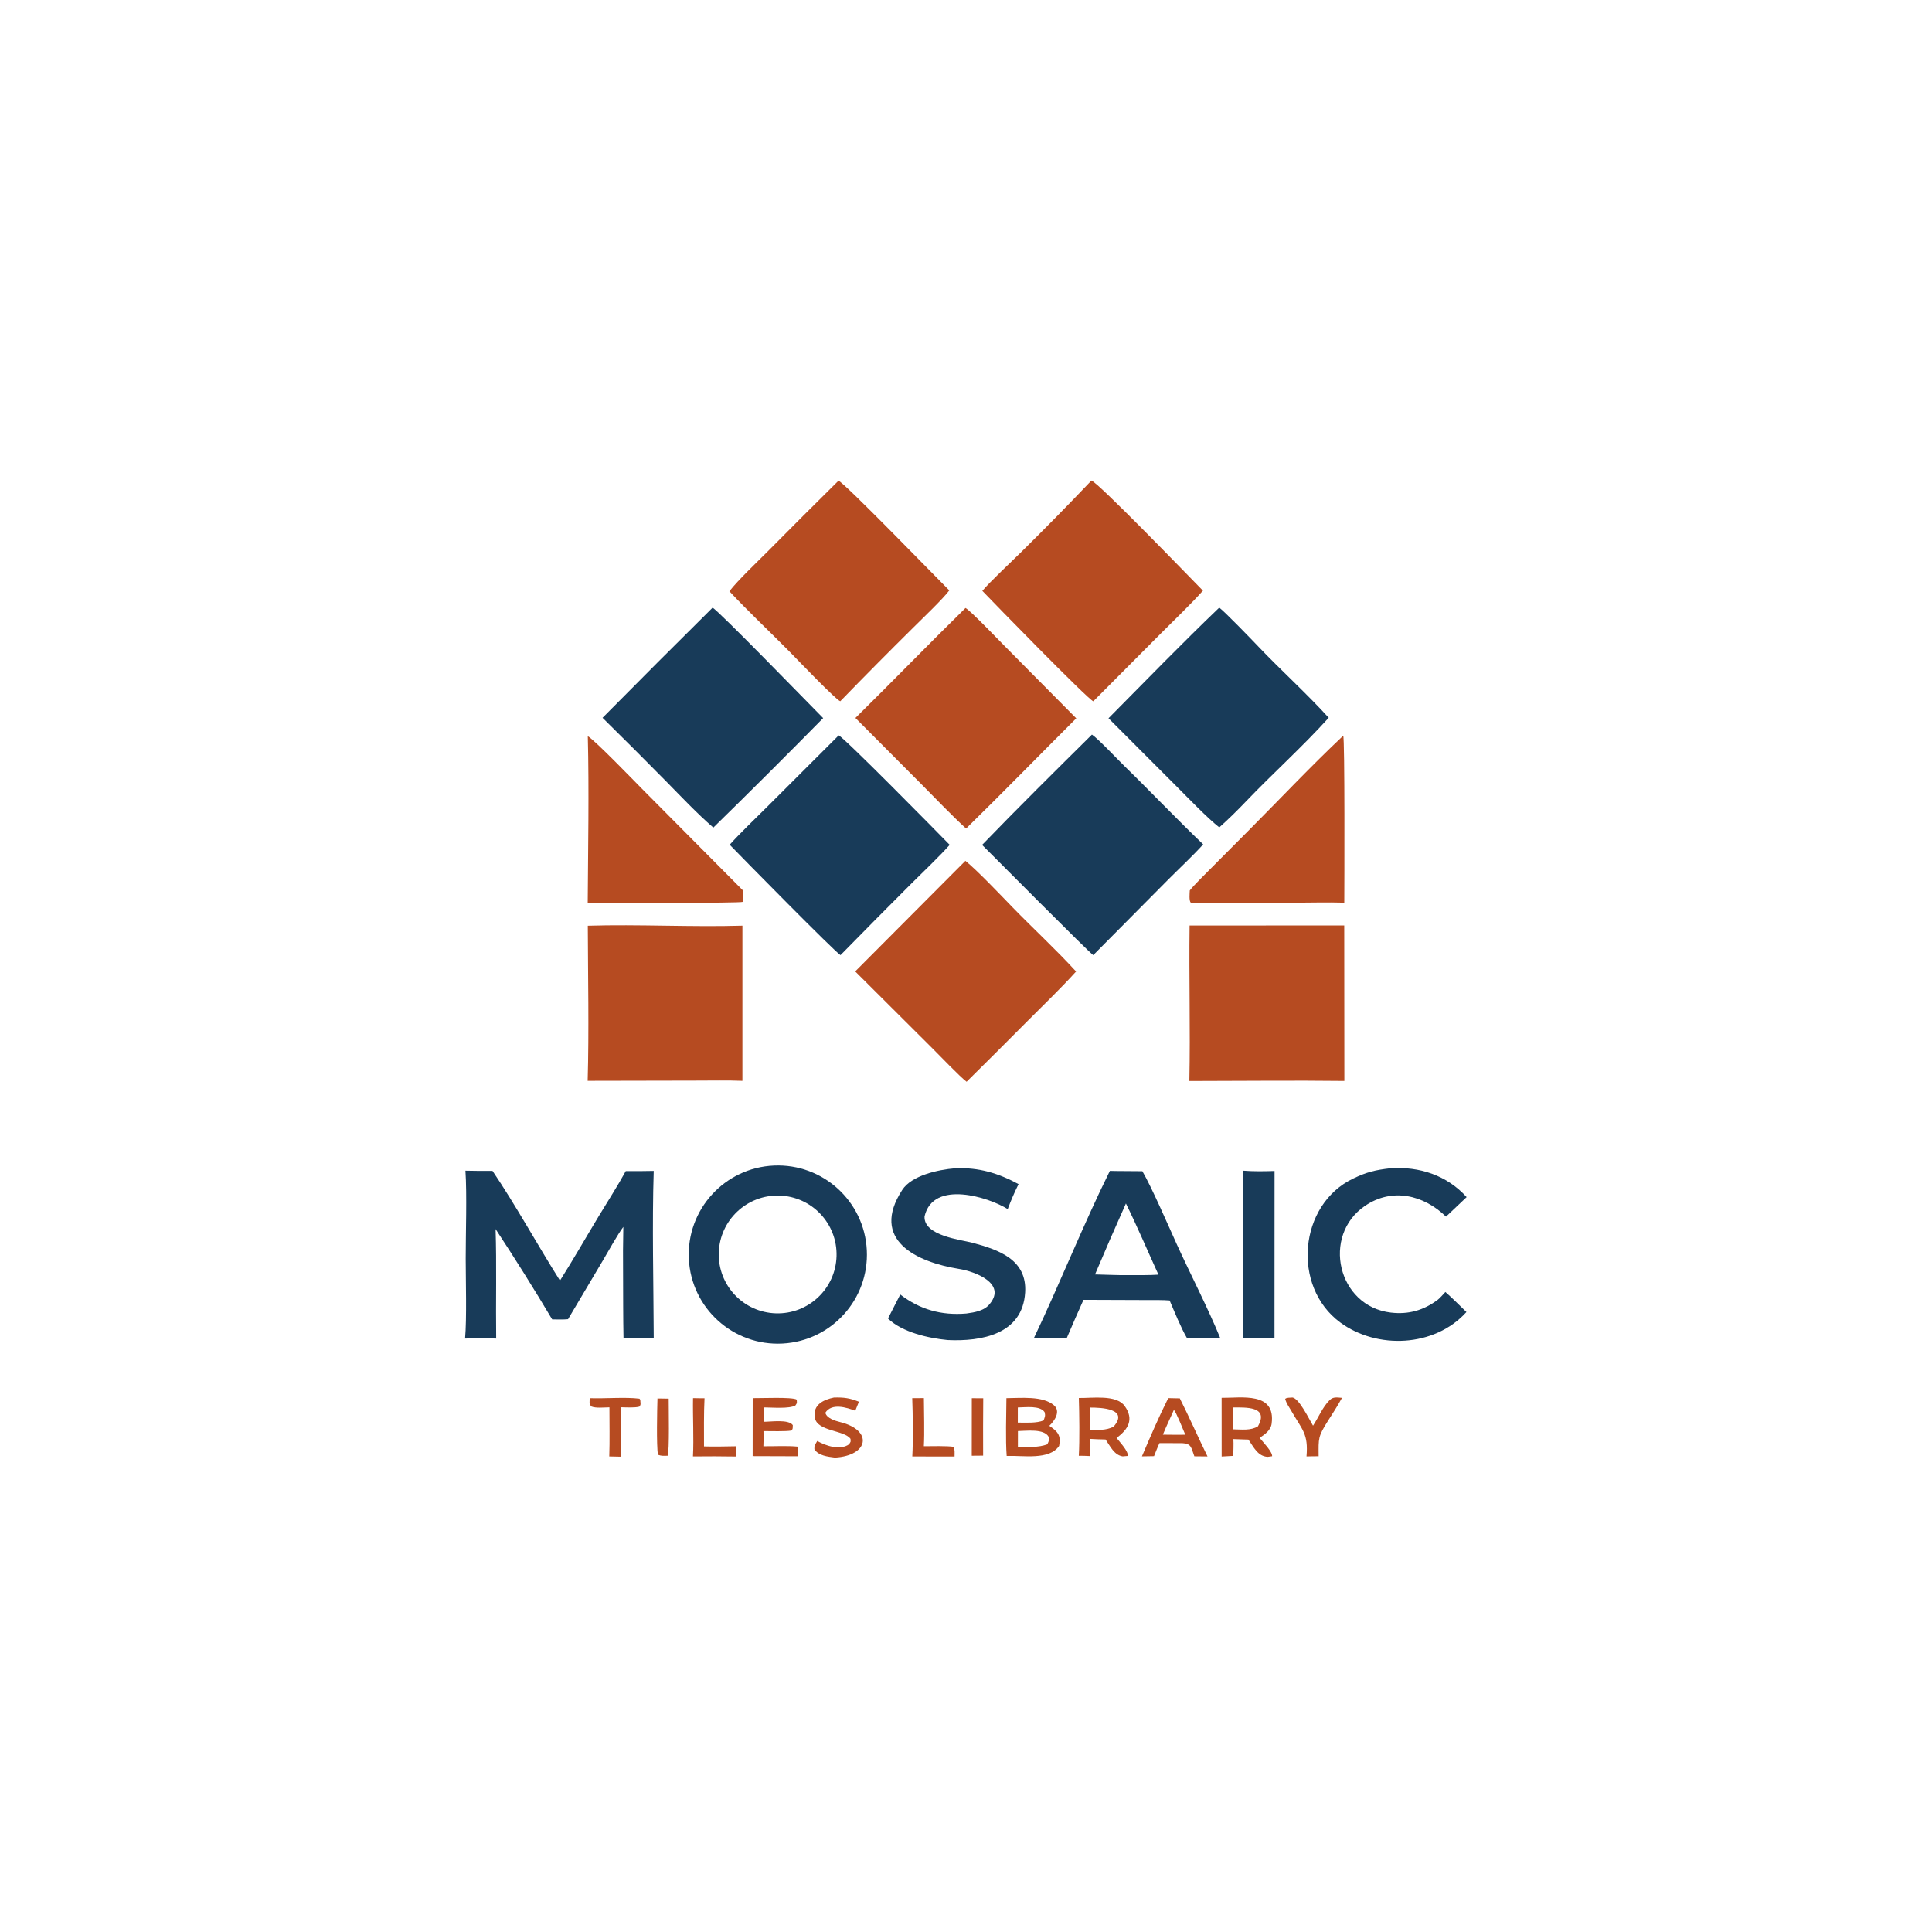
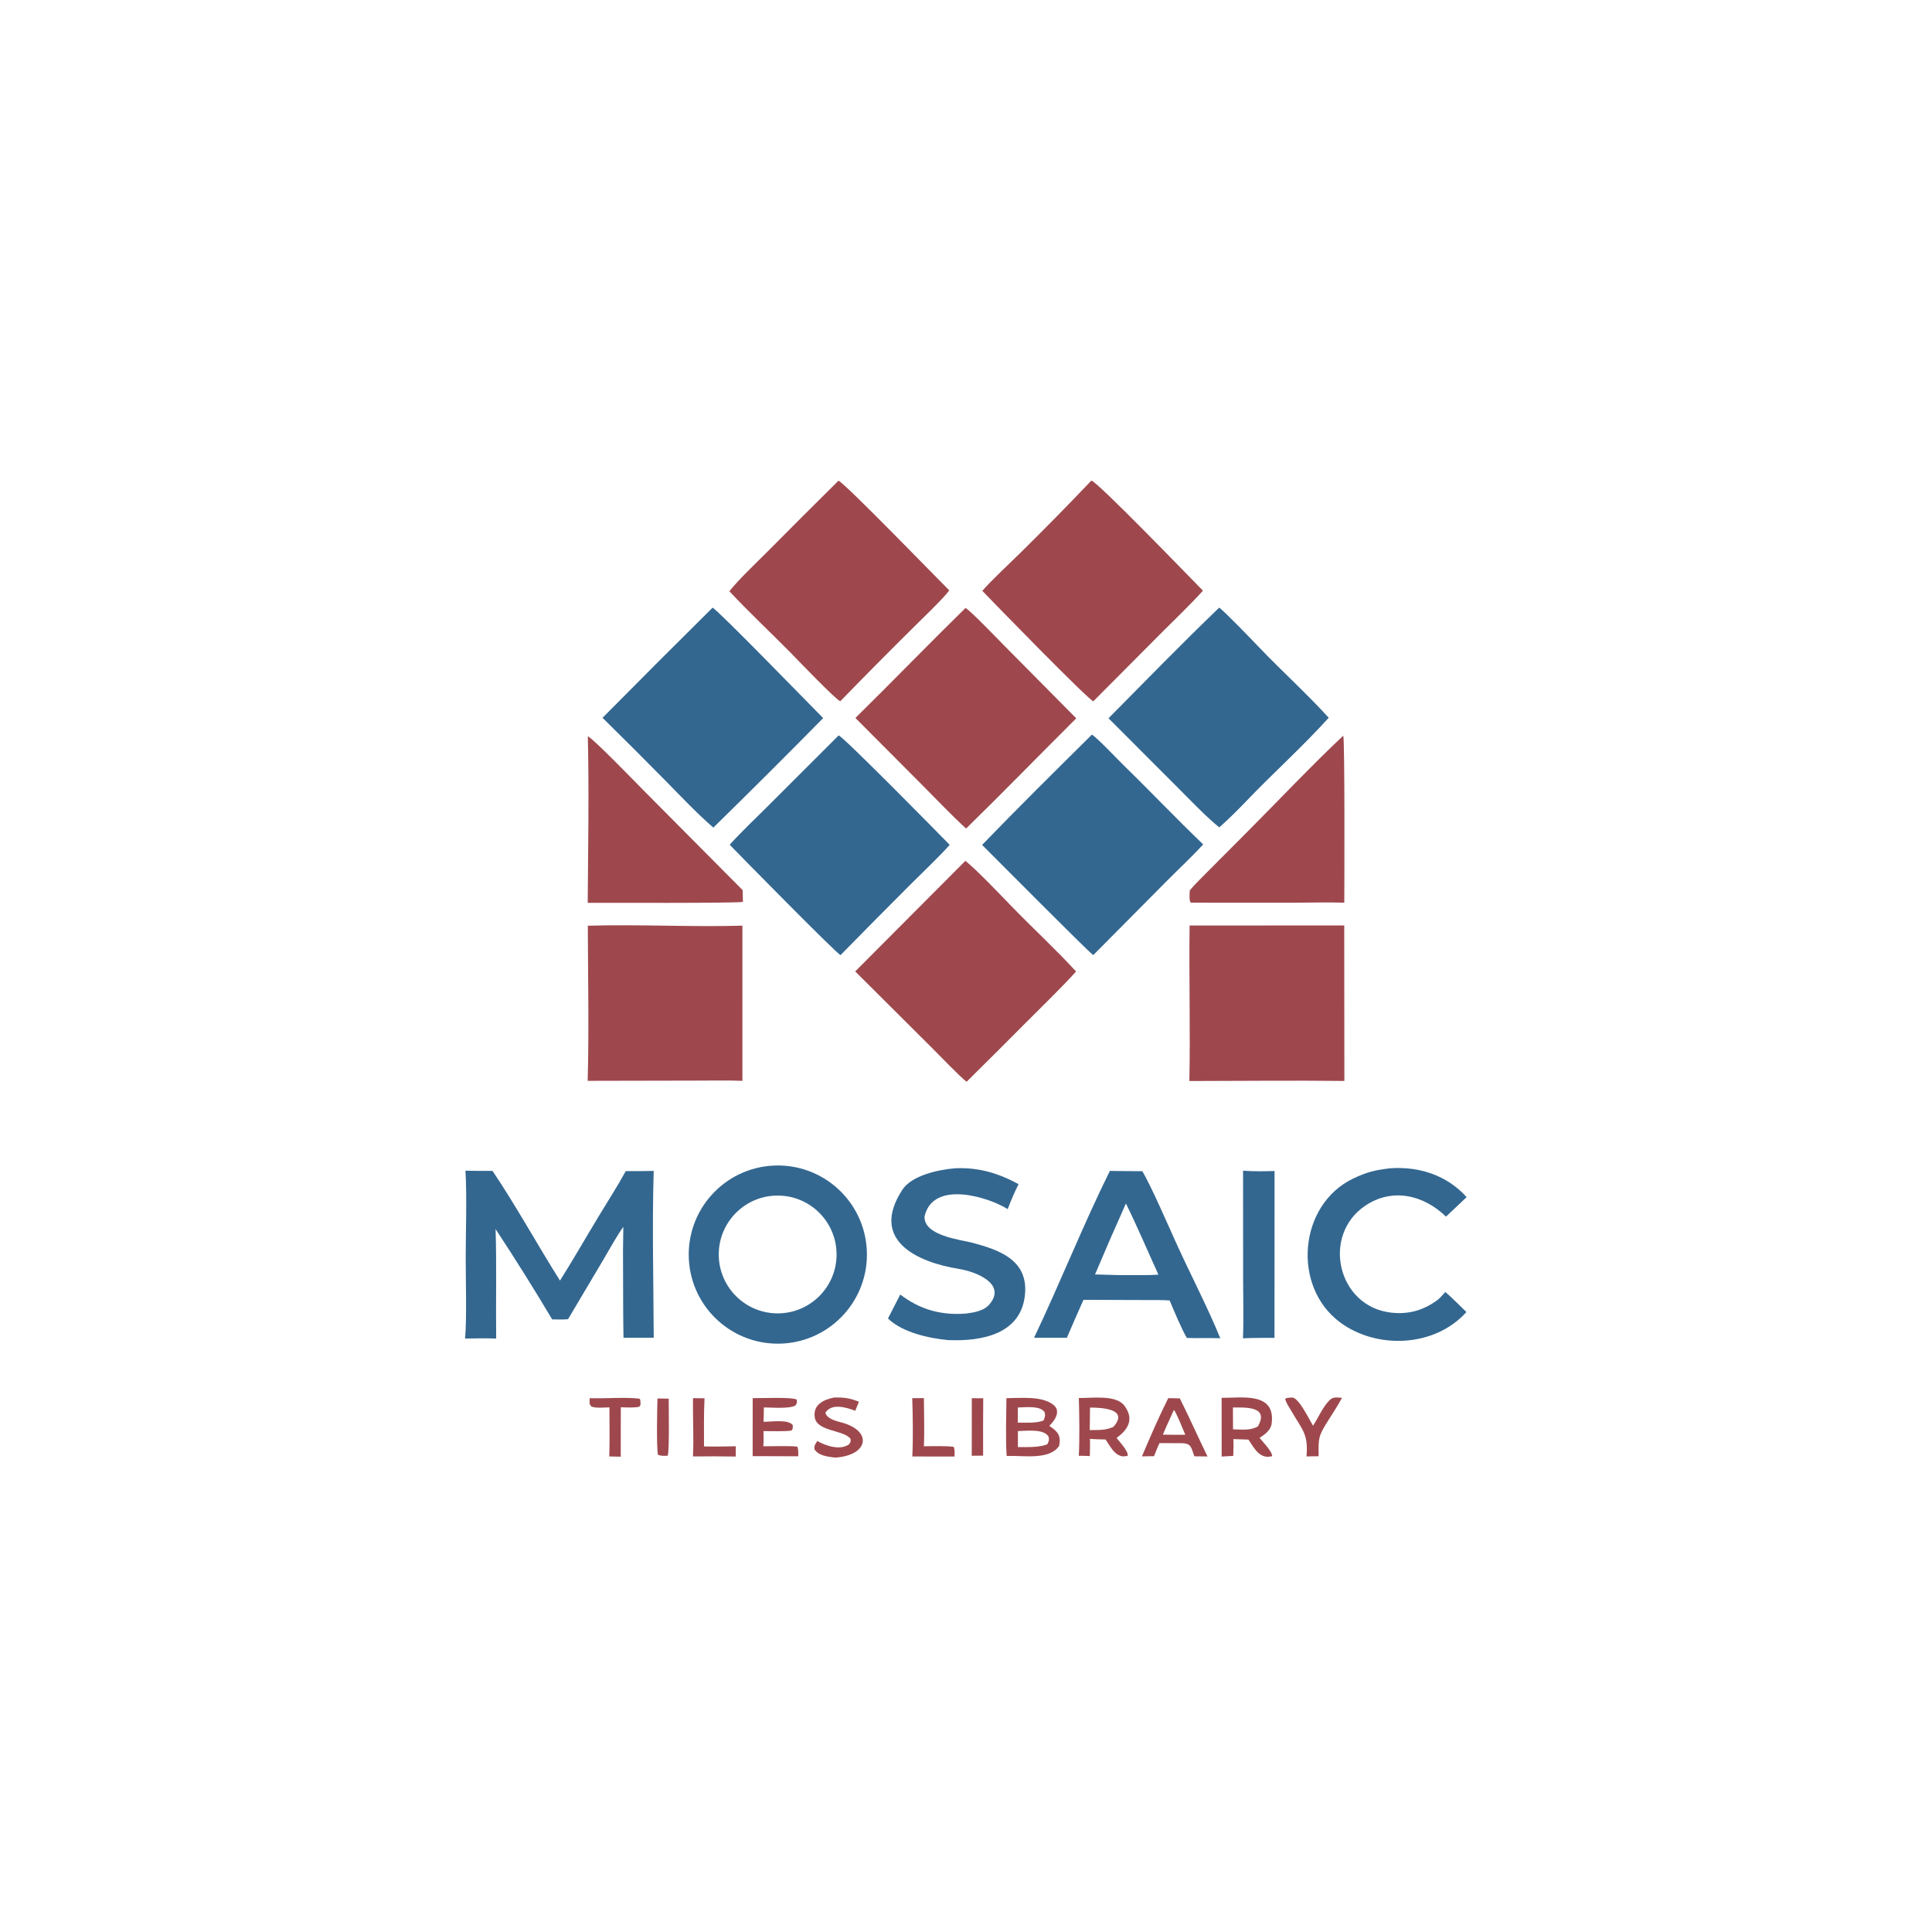
<svg xmlns="http://www.w3.org/2000/svg" version="1.1" style="display: block;" viewBox="0 0 2048 2048" width="1024" height="1024" preserveAspectRatio="none">
-   <path transform="translate(0,0)" fill="rgb(24,59,89)" d="M 820.433 1235.55 C 872.341 1233.29 916.32 1273.39 918.861 1325.29 C 921.402 1377.18 881.552 1421.38 829.672 1424.21 C 777.381 1427.07 732.751 1386.83 730.189 1334.52 C 727.628 1282.22 768.113 1237.81 820.433 1235.55 z M 822.485 1392.2 C 856.983 1393.24 885.778 1366.09 886.774 1331.59 C 887.77 1297.09 860.59 1268.32 826.089 1267.37 C 791.642 1266.41 762.932 1293.54 761.937 1327.98 C 760.943 1362.43 788.04 1391.17 822.485 1392.2 z" />
-   <path transform="translate(0,0)" fill="rgb(182,75,33)" d="M 1156.92 509.426 C 1164.07 511.323 1260.48 611.196 1275.17 626.124 C 1261.79 641.048 1245.1 656.85 1230.78 671.245 L 1158.95 743.389 C 1153.63 741.838 1052.78 638.373 1041.32 626.337 C 1049.28 616.769 1072.33 595.286 1082 585.709 C 1107.38 560.682 1132.36 535.251 1156.92 509.426 z" />
-   <path transform="translate(0,0)" fill="rgb(182,75,33)" d="M 888.846 509.57 C 895.692 512.215 992.452 612.098 1006.28 625.833 C 999.983 634.511 977.487 655.888 968.66 664.719 C 942.431 690.67 916.456 716.877 890.738 743.335 C 886.466 742.308 844.834 698.781 837.977 691.817 C 816.851 670.363 793.661 648.692 773.179 626.759 C 782.232 615.033 802.997 595.372 814.277 584.045 C 838.993 559.08 863.85 534.255 888.846 509.57 z" />
-   <path transform="translate(0,0)" fill="rgb(182,75,33)" d="M 1023.36 912.525 C 1035.83 922.503 1062.06 950.189 1073.92 962.382 C 1095.11 984.168 1120.48 1007.69 1140.69 1029.85 C 1124.76 1047.42 1105.16 1066.37 1088.3 1083.22 C 1067.19 1104.49 1045.97 1125.65 1024.64 1146.7 C 1018.09 1141.9 995.978 1118.83 989.032 1111.92 L 906.558 1029.74 L 1023.36 912.525 z" />
-   <path transform="translate(0,0)" fill="rgb(182,75,33)" d="M 1023.5 644.463 C 1029.37 647.872 1058.01 677.793 1063.96 683.805 L 1140.88 761.451 C 1102.05 800.116 1063.18 840.091 1024.09 878.297 C 1008.26 863.848 992.64 847.257 977.413 831.982 L 906.777 761.07 C 945.979 722.518 984.4 682.729 1023.5 644.463 z" />
-   <path transform="translate(0,0)" fill="rgb(24,59,89)" d="M 1157.5 778.682 C 1163.98 782.993 1185.18 805.477 1192.02 812.135 C 1219.96 839.333 1247.22 868.164 1275.42 895.073 C 1265.61 906.064 1248.66 921.991 1237.91 932.825 L 1158.91 1012.44 C 1155.75 1011.1 1050.43 904.871 1041.07 895.647 C 1078.02 857.365 1119.62 816.187 1157.5 778.682 z" />
-   <path transform="translate(0,0)" fill="rgb(24,59,89)" d="M 1292.46 644.096 C 1298.33 648.43 1327.32 678.42 1333.98 685.436 C 1357.39 710.084 1386.03 735.984 1408.49 760.858 C 1380.91 791.401 1349.18 819.862 1320.68 849.669 C 1311.89 858.866 1301.98 868.67 1292.5 877.059 C 1279.82 867.149 1259.49 845.864 1247.61 834.017 L 1175.06 761.389 C 1213.55 722.583 1253.1 681.77 1292.46 644.096 z" />
-   <path transform="translate(0,0)" fill="rgb(24,59,89)" d="M 755.356 644.166 C 761.371 646.968 858.058 746.61 872.595 761.218 C 834.146 800.265 795.337 838.955 756.171 877.282 C 739.071 862.55 721.948 844.321 706.024 828.157 C 683.758 805.57 661.322 783.151 638.718 760.901 C 677.394 721.787 716.274 682.874 755.356 644.166 z" />
-   <path transform="translate(0,0)" fill="rgb(24,59,89)" d="M 889.019 779.56 C 893.863 780.782 994.281 882.8 1006.72 895.594 C 995.915 907.833 977.634 925.076 965.785 936.943 C 940.715 961.983 915.779 987.157 890.98 1012.47 C 886.498 1010.59 785.094 907.514 773.499 895.46 C 785.107 882.484 801.555 866.926 814.066 854.415 L 889.019 779.56 z" />
-   <path transform="translate(0,0)" fill="rgb(182,75,33)" d="M 1261.01 981.061 L 1424.95 981.032 L 1425.08 1145.86 C 1370.85 1145.2 1315.09 1145.89 1260.77 1145.92 C 1261.9 1091.21 1260.28 1035.92 1261.01 981.061 z" />
-   <path transform="translate(0,0)" fill="rgb(182,75,33)" d="M 623.098 981.297 C 676.674 979.688 733.591 982.817 787.001 981.237 L 786.99 1145.74 C 771.747 1145.08 752.908 1145.52 737.434 1145.49 L 622.947 1145.72 C 624.464 1093.34 623.264 1034.19 623.098 981.297 z" />
-   <path transform="translate(0,0)" fill="rgb(24,59,89)" d="M 493.384 1240.99 C 502.95 1241.21 512.519 1241.28 522.088 1241.21 C 545.98 1276.43 570.458 1320.86 593.602 1357.48 C 607.486 1335.55 621.046 1311.79 634.518 1289.49 C 643.676 1274.34 655.024 1256.67 663.327 1241.42 C 673.209 1241.5 683.092 1241.44 692.972 1241.22 C 691.184 1297.81 692.762 1361.04 692.982 1418.11 L 660.934 1418.07 C 660.497 1395.95 660.598 1373.4 660.488 1351.25 C 660.306 1334.36 660.395 1317.47 660.755 1300.58 C 654.948 1308.15 644.474 1327.03 639.276 1335.83 L 602.142 1398.41 C 596.551 1398.93 590.944 1398.69 585.32 1398.61 C 566.059 1366.24 546.059 1334.31 525.335 1302.85 C 526.566 1339.62 525.465 1381.4 525.973 1418.94 C 515.068 1418.45 503.925 1418.76 492.993 1418.91 C 494.865 1398.31 493.692 1356.22 493.667 1334.24 C 493.638 1307.88 495.09 1266.34 493.384 1240.99 z" />
-   <path transform="translate(0,0)" fill="rgb(24,59,89)" d="M 1176.52 1241.19 C 1187.84 1241.53 1199.52 1241.31 1210.94 1241.53 C 1220.29 1257.29 1239.15 1300.76 1247.27 1318.63 C 1261.69 1350.36 1280.68 1386.96 1293.56 1418.6 C 1282.1 1418.13 1270.05 1418.73 1258.15 1418.28 C 1252.36 1408.61 1244.39 1389.2 1239.86 1378.55 C 1232.7 1377.96 1223.83 1378.15 1216.5 1378.12 L 1148.54 1377.87 C 1142.55 1391.21 1136.69 1404.61 1130.96 1418.06 L 1096.13 1418.09 C 1123.56 1360.57 1148.2 1298.28 1176.52 1241.19 z M 1160.77 1350.96 C 1172.04 1351.17 1185.54 1351.88 1196.5 1351.7 C 1206.32 1351.64 1218.33 1351.88 1227.98 1351.18 C 1216.91 1326.9 1205.19 1299.36 1193.52 1275.75 C 1182.33 1300.7 1171.41 1325.77 1160.77 1350.96 z" />
-   <path transform="translate(0,0)" fill="rgb(182,75,33)" d="M 1423.86 779.889 C 1425.65 781.747 1425.09 941.77 1425 956.874 C 1407.27 956.297 1385.64 956.918 1367.56 956.95 L 1262.28 956.897 C 1260.27 954.678 1261.09 947.198 1261.2 943.943 C 1265.66 938.256 1275.56 928.673 1281.11 923.015 L 1322.91 881.045 C 1355.51 848.327 1390.51 811.265 1423.86 779.889 z" />
-   <path transform="translate(0,0)" fill="rgb(182,75,33)" d="M 623.103 780.42 C 630.143 784.156 672.962 828.529 680.765 836.391 L 787.259 943.602 L 787.514 955.993 C 785 957.549 636.125 956.981 623.009 957.023 C 623.367 900.232 624.528 836.786 623.103 780.42 z" />
-   <path transform="translate(0,0)" fill="rgb(24,59,89)" d="M 1012.54 1238.41 C 1037.66 1237.37 1057.96 1243.5 1079.71 1255.22 C 1074.83 1265.16 1072.14 1271.47 1068.2 1281.73 C 1049.28 1269.57 989.094 1249.91 980.055 1289.49 C 979.046 1310.02 1018.56 1314.15 1030.62 1317.34 C 1058.92 1324.83 1088.75 1335.34 1086.7 1369.93 C 1084.05 1414.49 1040.35 1422.2 1004.56 1420.51 C 984.268 1418.56 956.392 1412.34 941.296 1397.68 L 954.315 1372.24 C 975.139 1388.21 997.928 1394.6 1024.36 1392.38 C 1033.4 1391.15 1043.8 1389.47 1049.51 1381.81 C 1066.37 1360.87 1035.05 1348.1 1016.43 1345.09 C 971.747 1337.86 921.816 1314.58 956.46 1261.31 C 966.312 1246.16 993.951 1239.95 1012.54 1238.41 z" />
-   <path transform="translate(0,0)" fill="rgb(24,59,89)" d="M 1473.8 1238.41 C 1504.66 1236.32 1533.76 1245.86 1554.7 1268.99 C 1547.37 1275.84 1540.08 1282.74 1532.83 1289.68 C 1509.14 1266.71 1475.77 1258.61 1446.83 1278.36 C 1400.85 1309.74 1417.68 1384.84 1474.5 1391.42 C 1493.22 1393.59 1509.12 1389.01 1524.21 1377.73 C 1526.62 1375.78 1529.93 1371.95 1532.15 1369.56 C 1539.59 1376.07 1547.33 1383.88 1554.48 1390.81 C 1520.77 1428.26 1459.6 1430.58 1420.64 1401.82 C 1369.14 1363.79 1376.55 1276.94 1434.52 1249.27 C 1449.09 1242.31 1457.92 1240.26 1473.8 1238.41 z" />
-   <path transform="translate(0,0)" fill="rgb(24,59,89)" d="M 1317.71 1240.97 C 1328.74 1241.83 1340.03 1241.65 1351.08 1241.3 L 1351.01 1418.19 C 1339.66 1418.17 1328.91 1418.18 1317.56 1418.64 C 1318.46 1400.42 1317.77 1375.57 1317.76 1356.83 L 1317.71 1240.97 z" />
-   <path transform="translate(0,0)" fill="rgb(182,75,33)" d="M 1066.84 1482.11 C 1081.92 1482.09 1105.15 1479.4 1117.17 1489.64 C 1124.76 1496.1 1117.93 1506.18 1112.29 1511.44 C 1121.27 1517.5 1124.96 1521.59 1122.72 1532.71 C 1112.3 1548.18 1084.28 1542.65 1067.12 1543.39 C 1065.83 1526.14 1066.69 1499.8 1066.84 1482.11 z M 1079.01 1533.96 C 1088.98 1533.9 1101.06 1534.59 1110.2 1531.03 C 1112.01 1527.14 1112.16 1527.32 1111.66 1523.18 C 1106.76 1514.21 1088.31 1516.84 1079.04 1516.99 L 1079.01 1533.96 z M 1078.91 1508.03 C 1087.38 1508.03 1098.78 1508.83 1106.26 1505.74 C 1107.68 1501.67 1108.31 1500.9 1107.32 1496.94 C 1102.39 1489.7 1087.28 1491.87 1078.93 1492.01 L 1078.91 1508.03 z" />
-   <path transform="translate(0,0)" fill="rgb(182,75,33)" d="M 1294.97 1481.75 C 1315.58 1482.08 1352.65 1474.88 1347.96 1509.31 C 1347.03 1516.16 1340.61 1520.77 1335.2 1524.19 C 1338.7 1528.55 1348.85 1538.85 1348.51 1543.68 L 1343.79 1544.33 C 1333.3 1543.75 1329.04 1534.13 1323.4 1526.04 L 1307.42 1525.5 C 1307.81 1530.15 1307.43 1538.32 1307.32 1543.3 L 1295.01 1543.99 L 1294.97 1481.75 z M 1307.07 1515.15 C 1316.27 1515.31 1325.76 1516.68 1333.43 1512.01 C 1345.64 1490.41 1320.14 1492.06 1306.96 1491.97 L 1307.07 1515.15 z" />
-   <path transform="translate(0,0)" fill="rgb(182,75,33)" d="M 1143.61 1481.93 C 1157.94 1482.2 1183.26 1478.09 1192.18 1490.43 C 1202.48 1504.69 1195.7 1515.46 1183.6 1524.27 C 1186.73 1528.4 1196.91 1539.01 1195.23 1543.4 L 1190.13 1543.83 C 1181.14 1542.49 1176.98 1533.21 1171.93 1525.9 C 1166.41 1525.91 1160.85 1525.56 1155.34 1525.29 C 1155.67 1530.33 1155.35 1538.21 1155.28 1543.5 C 1151.51 1543.2 1147.38 1543.25 1143.57 1543.2 C 1144.53 1526.74 1144.13 1498.6 1143.61 1481.93 z M 1155.18 1515.96 C 1164.25 1515.77 1172.22 1516.42 1180.34 1512.45 C 1197.27 1493.13 1167.01 1492.08 1155.47 1492.1 L 1155.18 1515.96 z" />
-   <path transform="translate(0,0)" fill="rgb(182,75,33)" d="M 1238.39 1482.07 L 1250.65 1482.33 C 1260.42 1501.75 1270.19 1523.88 1280.02 1543.91 L 1266.06 1543.76 C 1262.7 1534.93 1263.24 1530.24 1253.25 1529.83 C 1245.2 1529.85 1237.14 1529.83 1229.09 1529.76 C 1227.09 1533.86 1225.07 1539.29 1223.32 1543.6 L 1210.48 1543.82 C 1219.52 1522.66 1228.01 1502.82 1238.39 1482.07 z M 1232.69 1520.81 L 1247.25 1520.94 L 1256.46 1520.88 C 1254.71 1516.75 1246.62 1496.59 1244.38 1494.56 C 1240.81 1502.71 1235.93 1512.78 1232.69 1520.81 z" />
-   <path transform="translate(0,0)" fill="rgb(182,75,33)" d="M 797.891 1482.1 C 805.923 1482.24 840.182 1480.68 844.589 1483.69 C 844.705 1488.31 845.353 1486.36 843.135 1489.91 C 836.544 1493.58 818.755 1492 809.705 1491.94 C 809.726 1496.82 809.513 1502.24 809.414 1507.17 C 817.49 1507.19 835.787 1504.29 840.408 1510.7 C 840.182 1514.14 840.777 1514.29 838.996 1516.44 C 832.85 1517.57 816.67 1517.01 809.33 1517.04 C 809.567 1522.88 809.454 1527.29 809.23 1533.1 C 819.885 1533.19 835.028 1532.45 845.139 1533.46 C 846.514 1536.31 846.164 1540.39 846.179 1543.72 L 797.843 1543.56 L 797.891 1482.1 z" />
-   <path transform="translate(0,0)" fill="rgb(182,75,33)" d="M 884.022 1481.45 C 894.633 1481.18 900.749 1481.99 910.492 1485.9 L 906.624 1495.46 C 897.498 1492.07 881.643 1486.92 874.885 1497.6 C 876.44 1503.55 885.227 1506.14 890.705 1507.51 C 925.893 1516.31 920.748 1543.13 885.051 1545.11 C 877.41 1544.12 867.536 1543.15 863.285 1536.17 C 863.165 1531.54 863.713 1532.26 866.316 1527.51 C 875.349 1532.66 890.667 1537.79 900.033 1531.03 C 902.127 1527.45 901.693 1529.3 901.6 1525.32 C 895.158 1515.84 866.221 1517.57 863.737 1502.81 C 861.374 1488.77 873.507 1483.62 884.022 1481.45 z" />
-   <path transform="translate(0,0)" fill="rgb(182,75,33)" d="M 1391.86 1511.31 C 1397.98 1502.06 1401.99 1491.59 1409.45 1484.22 C 1413.28 1480.43 1417.34 1481.4 1422.58 1481.79 C 1417.83 1490.42 1412.97 1497.95 1407.67 1506.21 C 1397.12 1523 1397.66 1524.4 1397.81 1543.71 C 1393.57 1543.66 1389.21 1543.8 1384.96 1543.89 C 1387 1519.8 1380.55 1515.93 1368.82 1495.59 C 1366.15 1490.96 1363.84 1488.14 1362.33 1482.94 C 1363.74 1481.37 1367.27 1481.69 1370.12 1481.42 C 1377.25 1482.59 1387.52 1504.08 1391.86 1511.31 z" />
-   <path transform="translate(0,0)" fill="rgb(182,75,33)" d="M 625.119 1482.12 C 640.858 1482.73 662.974 1480.78 677.846 1482.66 L 678.71 1483.85 C 678.869 1488.04 679.706 1488.73 677.708 1491.15 C 672.643 1492.49 663.709 1491.89 658.08 1491.77 L 658.018 1523.5 L 658.021 1544.17 L 645.854 1543.89 C 646.423 1527.29 646.017 1508.61 646.018 1491.86 C 640.265 1491.92 631.729 1493 626.74 1490.92 C 624.164 1487.44 625.097 1487.59 625.119 1482.12 z" />
-   <path transform="translate(0,0)" fill="rgb(182,75,33)" d="M 967.012 1482.11 L 979.367 1482.05 C 979.441 1497.5 980.136 1518.02 979.327 1533.07 C 987.24 1533.05 1003.7 1532.59 1010.87 1533.69 C 1012.31 1536.29 1011.89 1540.76 1011.88 1543.96 L 967.079 1543.94 C 968.024 1527.11 967.643 1499.08 967.012 1482.11 z" />
-   <path transform="translate(0,0)" fill="rgb(182,75,33)" d="M 734.639 1482.08 C 738.524 1482.23 742.894 1482.17 746.825 1482.2 C 746.003 1498.91 746.264 1516.47 746.274 1533.27 C 757.53 1533.57 768.72 1533.3 779.976 1533.11 L 779.928 1543.98 C 764.809 1543.73 749.687 1543.7 734.568 1543.89 C 735.592 1524.91 734.269 1501.79 734.639 1482.08 z" />
-   <path transform="translate(0,0)" fill="rgb(182,75,33)" d="M 696.947 1482.44 L 708.843 1482.63 C 708.819 1491.83 709.756 1538.08 707.768 1543.15 C 703.447 1543.22 701.455 1543.58 697.485 1542.15 C 695.742 1533.2 696.622 1493.13 696.947 1482.44 z" />
-   <path transform="translate(0,0)" fill="rgb(182,75,33)" d="M 1030.16 1482.13 C 1034.15 1482.25 1038.28 1482.19 1042.28 1482.19 C 1042.1 1502.47 1042.06 1522.76 1042.16 1543.04 L 1030.1 1543.15 L 1030.16 1482.13 z" />
+   <path transform="translate(0,0)" fill="rgb(51,103,144)" d="M 820.433 1235.55 C 872.341 1233.29 916.32 1273.39 918.861 1325.29 C 921.402 1377.18 881.552 1421.38 829.672 1424.21 C 777.381 1427.07 732.751 1386.83 730.189 1334.52 C 727.628 1282.22 768.113 1237.81 820.433 1235.55 z M 822.485 1392.2 C 856.983 1393.24 885.778 1366.09 886.774 1331.59 C 887.77 1297.09 860.59 1268.32 826.089 1267.37 C 791.642 1266.41 762.932 1293.54 761.937 1327.98 C 760.943 1362.43 788.04 1391.17 822.485 1392.2 z" />
+   <path transform="translate(0,0)" fill="rgb(158,72,77)" d="M 1156.92 509.426 C 1164.07 511.323 1260.48 611.196 1275.17 626.124 C 1261.79 641.048 1245.1 656.85 1230.78 671.245 L 1158.95 743.389 C 1153.63 741.838 1052.78 638.373 1041.32 626.337 C 1049.28 616.769 1072.33 595.286 1082 585.709 C 1107.38 560.682 1132.36 535.251 1156.92 509.426 z" />
+   <path transform="translate(0,0)" fill="rgb(158,72,77)" d="M 888.846 509.57 C 895.692 512.215 992.452 612.098 1006.28 625.833 C 999.983 634.511 977.487 655.888 968.66 664.719 C 942.431 690.67 916.456 716.877 890.738 743.335 C 886.466 742.308 844.834 698.781 837.977 691.817 C 816.851 670.363 793.661 648.692 773.179 626.759 C 782.232 615.033 802.997 595.372 814.277 584.045 C 838.993 559.08 863.85 534.255 888.846 509.57 z" />
+   <path transform="translate(0,0)" fill="rgb(158,72,77)" d="M 1023.36 912.525 C 1035.83 922.503 1062.06 950.189 1073.92 962.382 C 1095.11 984.168 1120.48 1007.69 1140.69 1029.85 C 1124.76 1047.42 1105.16 1066.37 1088.3 1083.22 C 1067.19 1104.49 1045.97 1125.65 1024.64 1146.7 C 1018.09 1141.9 995.978 1118.83 989.032 1111.92 L 906.558 1029.74 L 1023.36 912.525 z" />
+   <path transform="translate(0,0)" fill="rgb(158,72,77)" d="M 1023.5 644.463 C 1029.37 647.872 1058.01 677.793 1063.96 683.805 L 1140.88 761.451 C 1102.05 800.116 1063.18 840.091 1024.09 878.297 C 1008.26 863.848 992.64 847.257 977.413 831.982 L 906.777 761.07 C 945.979 722.518 984.4 682.729 1023.5 644.463 z" />
+   <path transform="translate(0,0)" fill="rgb(51,103,144)" d="M 1157.5 778.682 C 1163.98 782.993 1185.18 805.477 1192.02 812.135 C 1219.96 839.333 1247.22 868.164 1275.42 895.073 C 1265.61 906.064 1248.66 921.991 1237.91 932.825 L 1158.91 1012.44 C 1155.75 1011.1 1050.43 904.871 1041.07 895.647 C 1078.02 857.365 1119.62 816.187 1157.5 778.682 z" />
+   <path transform="translate(0,0)" fill="rgb(51,103,144)" d="M 1292.46 644.096 C 1298.33 648.43 1327.32 678.42 1333.98 685.436 C 1357.39 710.084 1386.03 735.984 1408.49 760.858 C 1380.91 791.401 1349.18 819.862 1320.68 849.669 C 1311.89 858.866 1301.98 868.67 1292.5 877.059 C 1279.82 867.149 1259.49 845.864 1247.61 834.017 L 1175.06 761.389 C 1213.55 722.583 1253.1 681.77 1292.46 644.096 z" />
+   <path transform="translate(0,0)" fill="rgb(51,103,144)" d="M 755.356 644.166 C 761.371 646.968 858.058 746.61 872.595 761.218 C 834.146 800.265 795.337 838.955 756.171 877.282 C 739.071 862.55 721.948 844.321 706.024 828.157 C 683.758 805.57 661.322 783.151 638.718 760.901 C 677.394 721.787 716.274 682.874 755.356 644.166 z" />
+   <path transform="translate(0,0)" fill="rgb(51,103,144)" d="M 889.019 779.56 C 893.863 780.782 994.281 882.8 1006.72 895.594 C 995.915 907.833 977.634 925.076 965.785 936.943 C 940.715 961.983 915.779 987.157 890.98 1012.47 C 886.498 1010.59 785.094 907.514 773.499 895.46 C 785.107 882.484 801.555 866.926 814.066 854.415 L 889.019 779.56 z" />
+   <path transform="translate(0,0)" fill="rgb(158,72,77)" d="M 1261.01 981.061 L 1424.95 981.032 L 1425.08 1145.86 C 1370.85 1145.2 1315.09 1145.89 1260.77 1145.92 C 1261.9 1091.21 1260.28 1035.92 1261.01 981.061 z" />
+   <path transform="translate(0,0)" fill="rgb(158,72,77)" d="M 623.098 981.297 C 676.674 979.688 733.591 982.817 787.001 981.237 L 786.99 1145.74 C 771.747 1145.08 752.908 1145.52 737.434 1145.49 L 622.947 1145.72 C 624.464 1093.34 623.264 1034.19 623.098 981.297 z" />
+   <path transform="translate(0,0)" fill="rgb(51,103,144)" d="M 493.384 1240.99 C 502.95 1241.21 512.519 1241.28 522.088 1241.21 C 545.98 1276.43 570.458 1320.86 593.602 1357.48 C 607.486 1335.55 621.046 1311.79 634.518 1289.49 C 643.676 1274.34 655.024 1256.67 663.327 1241.42 C 673.209 1241.5 683.092 1241.44 692.972 1241.22 C 691.184 1297.81 692.762 1361.04 692.982 1418.11 L 660.934 1418.07 C 660.497 1395.95 660.598 1373.4 660.488 1351.25 C 660.306 1334.36 660.395 1317.47 660.755 1300.58 C 654.948 1308.15 644.474 1327.03 639.276 1335.83 L 602.142 1398.41 C 596.551 1398.93 590.944 1398.69 585.32 1398.61 C 566.059 1366.24 546.059 1334.31 525.335 1302.85 C 526.566 1339.62 525.465 1381.4 525.973 1418.94 C 515.068 1418.45 503.925 1418.76 492.993 1418.91 C 494.865 1398.31 493.692 1356.22 493.667 1334.24 C 493.638 1307.88 495.09 1266.34 493.384 1240.99 z" />
+   <path transform="translate(0,0)" fill="rgb(51,103,144)" d="M 1176.52 1241.19 C 1187.84 1241.53 1199.52 1241.31 1210.94 1241.53 C 1220.29 1257.29 1239.15 1300.76 1247.27 1318.63 C 1261.69 1350.36 1280.68 1386.96 1293.56 1418.6 C 1282.1 1418.13 1270.05 1418.73 1258.15 1418.28 C 1252.36 1408.61 1244.39 1389.2 1239.86 1378.55 C 1232.7 1377.96 1223.83 1378.15 1216.5 1378.12 L 1148.54 1377.87 C 1142.55 1391.21 1136.69 1404.61 1130.96 1418.06 L 1096.13 1418.09 C 1123.56 1360.57 1148.2 1298.28 1176.52 1241.19 z M 1160.77 1350.96 C 1172.04 1351.17 1185.54 1351.88 1196.5 1351.7 C 1206.32 1351.64 1218.33 1351.88 1227.98 1351.18 C 1216.91 1326.9 1205.19 1299.36 1193.52 1275.75 C 1182.33 1300.7 1171.41 1325.77 1160.77 1350.96 z" />
+   <path transform="translate(0,0)" fill="rgb(158,72,77)" d="M 1423.86 779.889 C 1425.65 781.747 1425.09 941.77 1425 956.874 C 1407.27 956.297 1385.64 956.918 1367.56 956.95 L 1262.28 956.897 C 1260.27 954.678 1261.09 947.198 1261.2 943.943 C 1265.66 938.256 1275.56 928.673 1281.11 923.015 L 1322.91 881.045 C 1355.51 848.327 1390.51 811.265 1423.86 779.889 z" />
+   <path transform="translate(0,0)" fill="rgb(158,72,77)" d="M 623.103 780.42 C 630.143 784.156 672.962 828.529 680.765 836.391 L 787.259 943.602 L 787.514 955.993 C 785 957.549 636.125 956.981 623.009 957.023 C 623.367 900.232 624.528 836.786 623.103 780.42 z" />
+   <path transform="translate(0,0)" fill="rgb(51,103,144)" d="M 1012.54 1238.41 C 1037.66 1237.37 1057.96 1243.5 1079.71 1255.22 C 1074.83 1265.16 1072.14 1271.47 1068.2 1281.73 C 1049.28 1269.57 989.094 1249.91 980.055 1289.49 C 979.046 1310.02 1018.56 1314.15 1030.62 1317.34 C 1058.92 1324.83 1088.75 1335.34 1086.7 1369.93 C 1084.05 1414.49 1040.35 1422.2 1004.56 1420.51 C 984.268 1418.56 956.392 1412.34 941.296 1397.68 L 954.315 1372.24 C 975.139 1388.21 997.928 1394.6 1024.36 1392.38 C 1033.4 1391.15 1043.8 1389.47 1049.51 1381.81 C 1066.37 1360.87 1035.05 1348.1 1016.43 1345.09 C 971.747 1337.86 921.816 1314.58 956.46 1261.31 C 966.312 1246.16 993.951 1239.95 1012.54 1238.41 z" />
+   <path transform="translate(0,0)" fill="rgb(51,103,144)" d="M 1473.8 1238.41 C 1504.66 1236.32 1533.76 1245.86 1554.7 1268.99 C 1547.37 1275.84 1540.08 1282.74 1532.83 1289.68 C 1509.14 1266.71 1475.77 1258.61 1446.83 1278.36 C 1400.85 1309.74 1417.68 1384.84 1474.5 1391.42 C 1493.22 1393.59 1509.12 1389.01 1524.21 1377.73 C 1526.62 1375.78 1529.93 1371.95 1532.15 1369.56 C 1539.59 1376.07 1547.33 1383.88 1554.48 1390.81 C 1520.77 1428.26 1459.6 1430.58 1420.64 1401.82 C 1369.14 1363.79 1376.55 1276.94 1434.52 1249.27 C 1449.09 1242.31 1457.92 1240.26 1473.8 1238.41 z" />
+   <path transform="translate(0,0)" fill="rgb(51,103,144)" d="M 1317.71 1240.97 C 1328.74 1241.83 1340.03 1241.65 1351.08 1241.3 L 1351.01 1418.19 C 1339.66 1418.17 1328.91 1418.18 1317.56 1418.64 C 1318.46 1400.42 1317.77 1375.57 1317.76 1356.83 L 1317.71 1240.97 z" />
+   <path transform="translate(0,0)" fill="rgb(158,72,77)" d="M 1066.84 1482.11 C 1081.92 1482.09 1105.15 1479.4 1117.17 1489.64 C 1124.76 1496.1 1117.93 1506.18 1112.29 1511.44 C 1121.27 1517.5 1124.96 1521.59 1122.72 1532.71 C 1112.3 1548.18 1084.28 1542.65 1067.12 1543.39 C 1065.83 1526.14 1066.69 1499.8 1066.84 1482.11 z M 1079.01 1533.96 C 1088.98 1533.9 1101.06 1534.59 1110.2 1531.03 C 1112.01 1527.14 1112.16 1527.32 1111.66 1523.18 C 1106.76 1514.21 1088.31 1516.84 1079.04 1516.99 L 1079.01 1533.96 z M 1078.91 1508.03 C 1087.38 1508.03 1098.78 1508.83 1106.26 1505.74 C 1107.68 1501.67 1108.31 1500.9 1107.32 1496.94 C 1102.39 1489.7 1087.28 1491.87 1078.93 1492.01 L 1078.91 1508.03 z" />
+   <path transform="translate(0,0)" fill="rgb(158,72,77)" d="M 1294.97 1481.75 C 1315.58 1482.08 1352.65 1474.88 1347.96 1509.31 C 1347.03 1516.16 1340.61 1520.77 1335.2 1524.19 C 1338.7 1528.55 1348.85 1538.85 1348.51 1543.68 L 1343.79 1544.33 C 1333.3 1543.75 1329.04 1534.13 1323.4 1526.04 L 1307.42 1525.5 C 1307.81 1530.15 1307.43 1538.32 1307.32 1543.3 L 1295.01 1543.99 L 1294.97 1481.75 z M 1307.07 1515.15 C 1316.27 1515.31 1325.76 1516.68 1333.43 1512.01 C 1345.64 1490.41 1320.14 1492.06 1306.96 1491.97 L 1307.07 1515.15 z" />
+   <path transform="translate(0,0)" fill="rgb(158,72,77)" d="M 1143.61 1481.93 C 1157.94 1482.2 1183.26 1478.09 1192.18 1490.43 C 1202.48 1504.69 1195.7 1515.46 1183.6 1524.27 C 1186.73 1528.4 1196.91 1539.01 1195.23 1543.4 L 1190.13 1543.83 C 1181.14 1542.49 1176.98 1533.21 1171.93 1525.9 C 1166.41 1525.91 1160.85 1525.56 1155.34 1525.29 C 1155.67 1530.33 1155.35 1538.21 1155.28 1543.5 C 1151.51 1543.2 1147.38 1543.25 1143.57 1543.2 C 1144.53 1526.74 1144.13 1498.6 1143.61 1481.93 z M 1155.18 1515.96 C 1164.25 1515.77 1172.22 1516.42 1180.34 1512.45 C 1197.27 1493.13 1167.01 1492.08 1155.47 1492.1 L 1155.18 1515.96 z" />
+   <path transform="translate(0,0)" fill="rgb(158,72,77)" d="M 1238.39 1482.07 L 1250.65 1482.33 C 1260.42 1501.75 1270.19 1523.88 1280.02 1543.91 L 1266.06 1543.76 C 1262.7 1534.93 1263.24 1530.24 1253.25 1529.83 C 1245.2 1529.85 1237.14 1529.83 1229.09 1529.76 C 1227.09 1533.86 1225.07 1539.29 1223.32 1543.6 L 1210.48 1543.82 C 1219.52 1522.66 1228.01 1502.82 1238.39 1482.07 z M 1232.69 1520.81 L 1247.25 1520.94 L 1256.46 1520.88 C 1254.71 1516.75 1246.62 1496.59 1244.38 1494.56 C 1240.81 1502.71 1235.93 1512.78 1232.69 1520.81 z" />
+   <path transform="translate(0,0)" fill="rgb(158,72,77)" d="M 797.891 1482.1 C 805.923 1482.24 840.182 1480.68 844.589 1483.69 C 844.705 1488.31 845.353 1486.36 843.135 1489.91 C 836.544 1493.58 818.755 1492 809.705 1491.94 C 809.726 1496.82 809.513 1502.24 809.414 1507.17 C 817.49 1507.19 835.787 1504.29 840.408 1510.7 C 840.182 1514.14 840.777 1514.29 838.996 1516.44 C 832.85 1517.57 816.67 1517.01 809.33 1517.04 C 809.567 1522.88 809.454 1527.29 809.23 1533.1 C 819.885 1533.19 835.028 1532.45 845.139 1533.46 C 846.514 1536.31 846.164 1540.39 846.179 1543.72 L 797.843 1543.56 L 797.891 1482.1 z" />
+   <path transform="translate(0,0)" fill="rgb(158,72,77)" d="M 884.022 1481.45 C 894.633 1481.18 900.749 1481.99 910.492 1485.9 L 906.624 1495.46 C 897.498 1492.07 881.643 1486.92 874.885 1497.6 C 876.44 1503.55 885.227 1506.14 890.705 1507.51 C 925.893 1516.31 920.748 1543.13 885.051 1545.11 C 877.41 1544.12 867.536 1543.15 863.285 1536.17 C 863.165 1531.54 863.713 1532.26 866.316 1527.51 C 875.349 1532.66 890.667 1537.79 900.033 1531.03 C 902.127 1527.45 901.693 1529.3 901.6 1525.32 C 895.158 1515.84 866.221 1517.57 863.737 1502.81 C 861.374 1488.77 873.507 1483.62 884.022 1481.45 z" />
+   <path transform="translate(0,0)" fill="rgb(158,72,77)" d="M 1391.86 1511.31 C 1397.98 1502.06 1401.99 1491.59 1409.45 1484.22 C 1413.28 1480.43 1417.34 1481.4 1422.58 1481.79 C 1417.83 1490.42 1412.97 1497.95 1407.67 1506.21 C 1397.12 1523 1397.66 1524.4 1397.81 1543.71 C 1393.57 1543.66 1389.21 1543.8 1384.96 1543.89 C 1387 1519.8 1380.55 1515.93 1368.82 1495.59 C 1366.15 1490.96 1363.84 1488.14 1362.33 1482.94 C 1363.74 1481.37 1367.27 1481.69 1370.12 1481.42 C 1377.25 1482.59 1387.52 1504.08 1391.86 1511.31 z" />
+   <path transform="translate(0,0)" fill="rgb(158,72,77)" d="M 625.119 1482.12 C 640.858 1482.73 662.974 1480.78 677.846 1482.66 L 678.71 1483.85 C 678.869 1488.04 679.706 1488.73 677.708 1491.15 C 672.643 1492.49 663.709 1491.89 658.08 1491.77 L 658.018 1523.5 L 658.021 1544.17 L 645.854 1543.89 C 646.423 1527.29 646.017 1508.61 646.018 1491.86 C 640.265 1491.92 631.729 1493 626.74 1490.92 C 624.164 1487.44 625.097 1487.59 625.119 1482.12 z" />
+   <path transform="translate(0,0)" fill="rgb(158,72,77)" d="M 967.012 1482.11 L 979.367 1482.05 C 979.441 1497.5 980.136 1518.02 979.327 1533.07 C 987.24 1533.05 1003.7 1532.59 1010.87 1533.69 C 1012.31 1536.29 1011.89 1540.76 1011.88 1543.96 L 967.079 1543.94 C 968.024 1527.11 967.643 1499.08 967.012 1482.11 z" />
+   <path transform="translate(0,0)" fill="rgb(158,72,77)" d="M 734.639 1482.08 C 738.524 1482.23 742.894 1482.17 746.825 1482.2 C 746.003 1498.91 746.264 1516.47 746.274 1533.27 C 757.53 1533.57 768.72 1533.3 779.976 1533.11 L 779.928 1543.98 C 764.809 1543.73 749.687 1543.7 734.568 1543.89 C 735.592 1524.91 734.269 1501.79 734.639 1482.08 z" />
+   <path transform="translate(0,0)" fill="rgb(158,72,77)" d="M 696.947 1482.44 L 708.843 1482.63 C 708.819 1491.83 709.756 1538.08 707.768 1543.15 C 703.447 1543.22 701.455 1543.58 697.485 1542.15 C 695.742 1533.2 696.622 1493.13 696.947 1482.44 z" />
+   <path transform="translate(0,0)" fill="rgb(158,72,77)" d="M 1030.16 1482.13 C 1034.15 1482.25 1038.28 1482.19 1042.28 1482.19 C 1042.1 1502.47 1042.06 1522.76 1042.16 1543.04 L 1030.1 1543.15 L 1030.16 1482.13 z" />
</svg>
